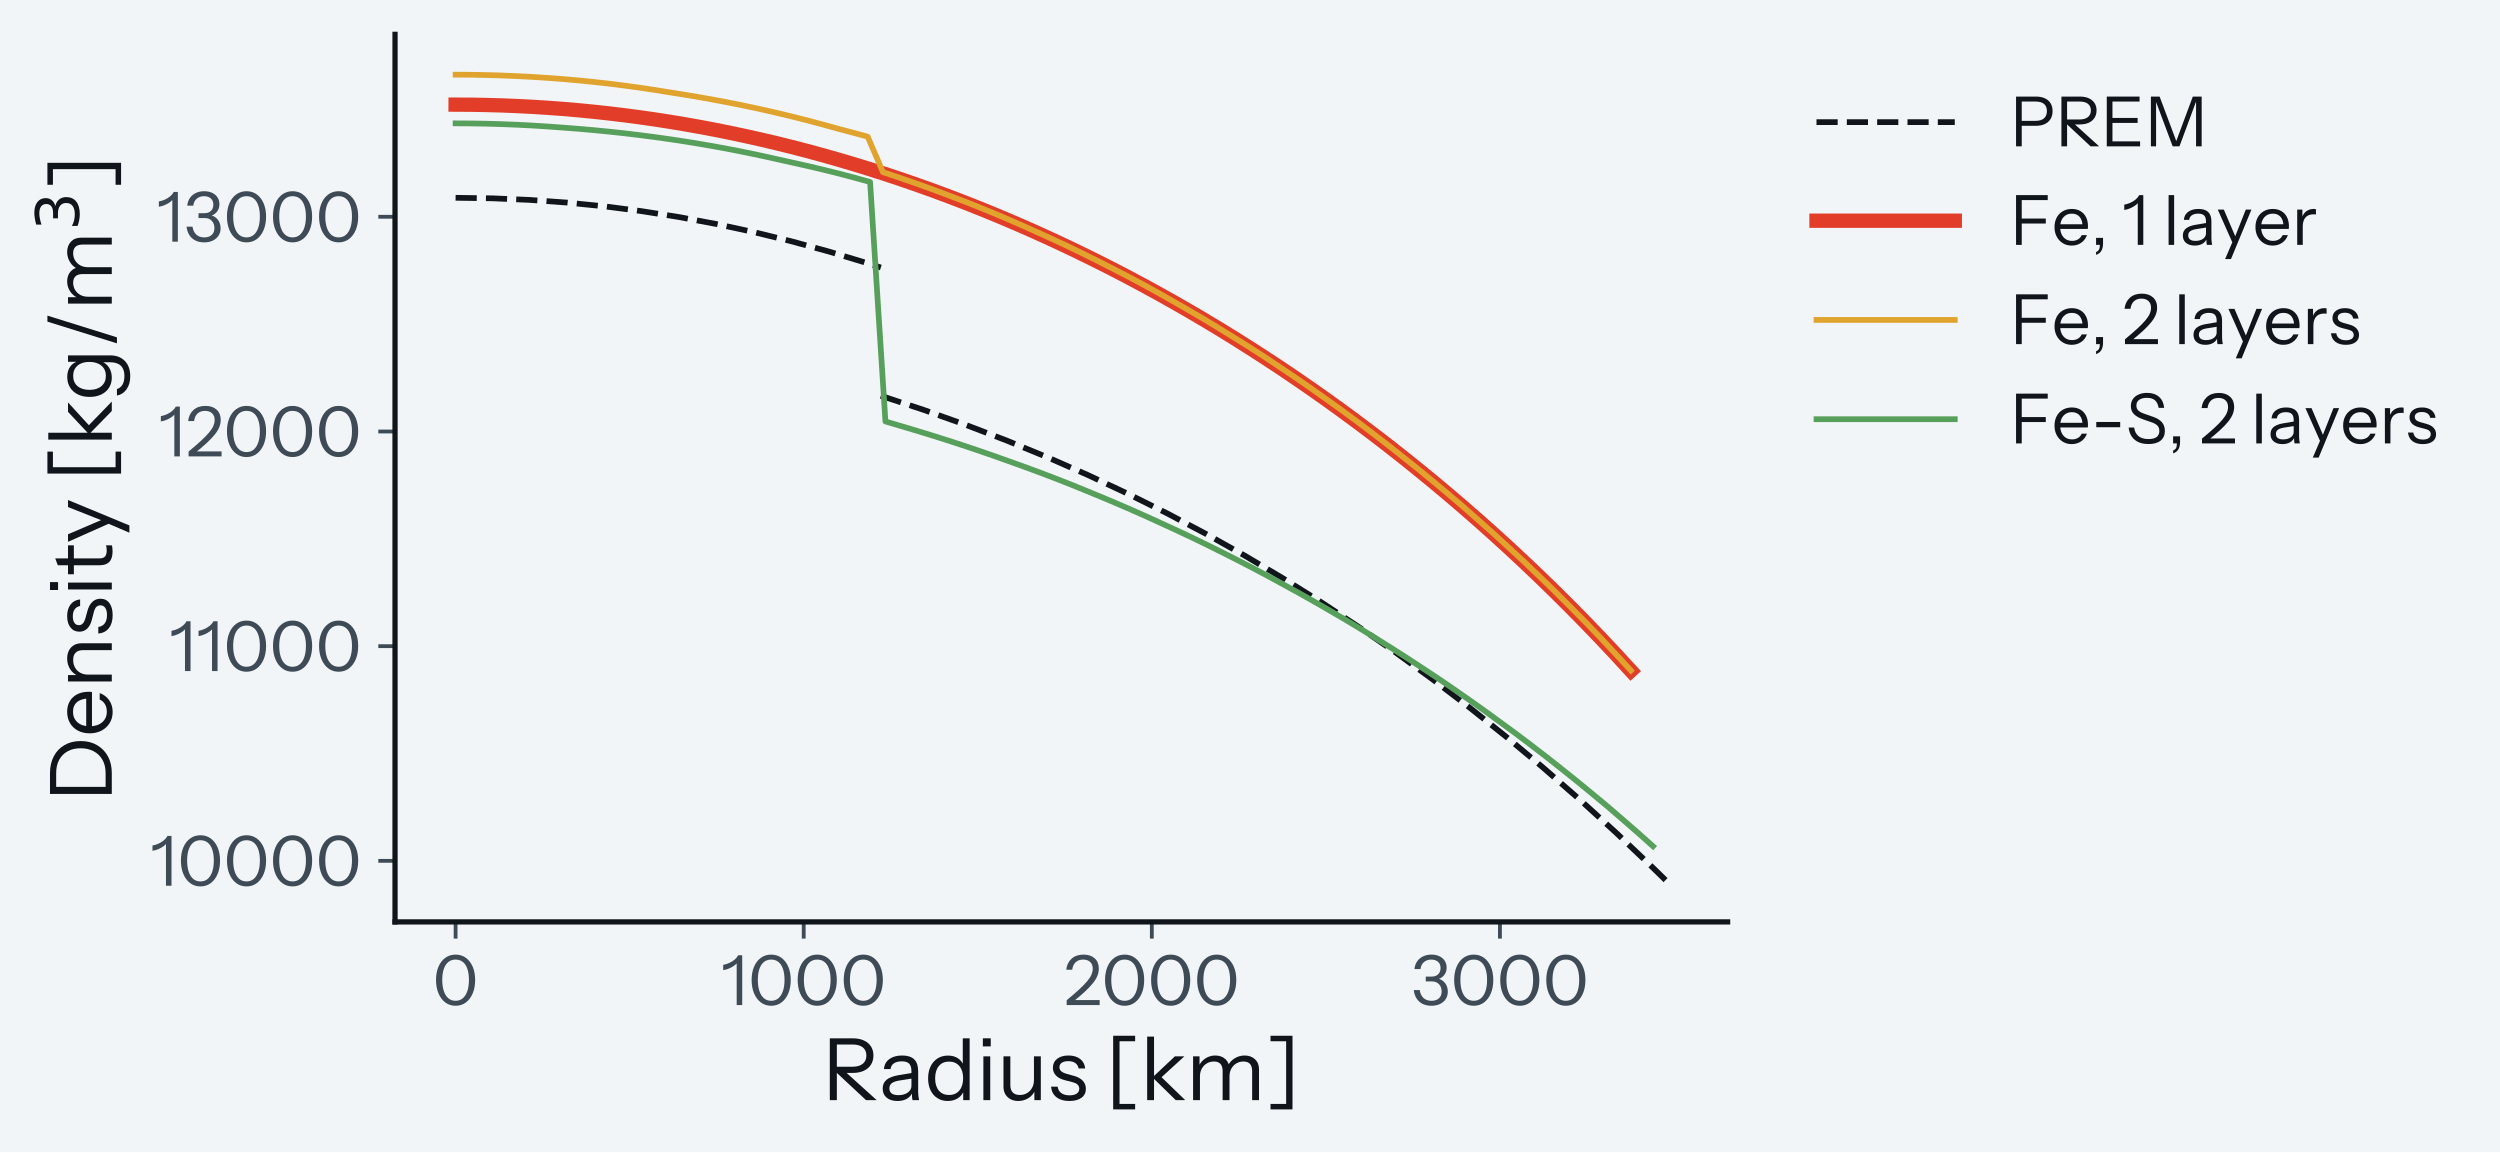
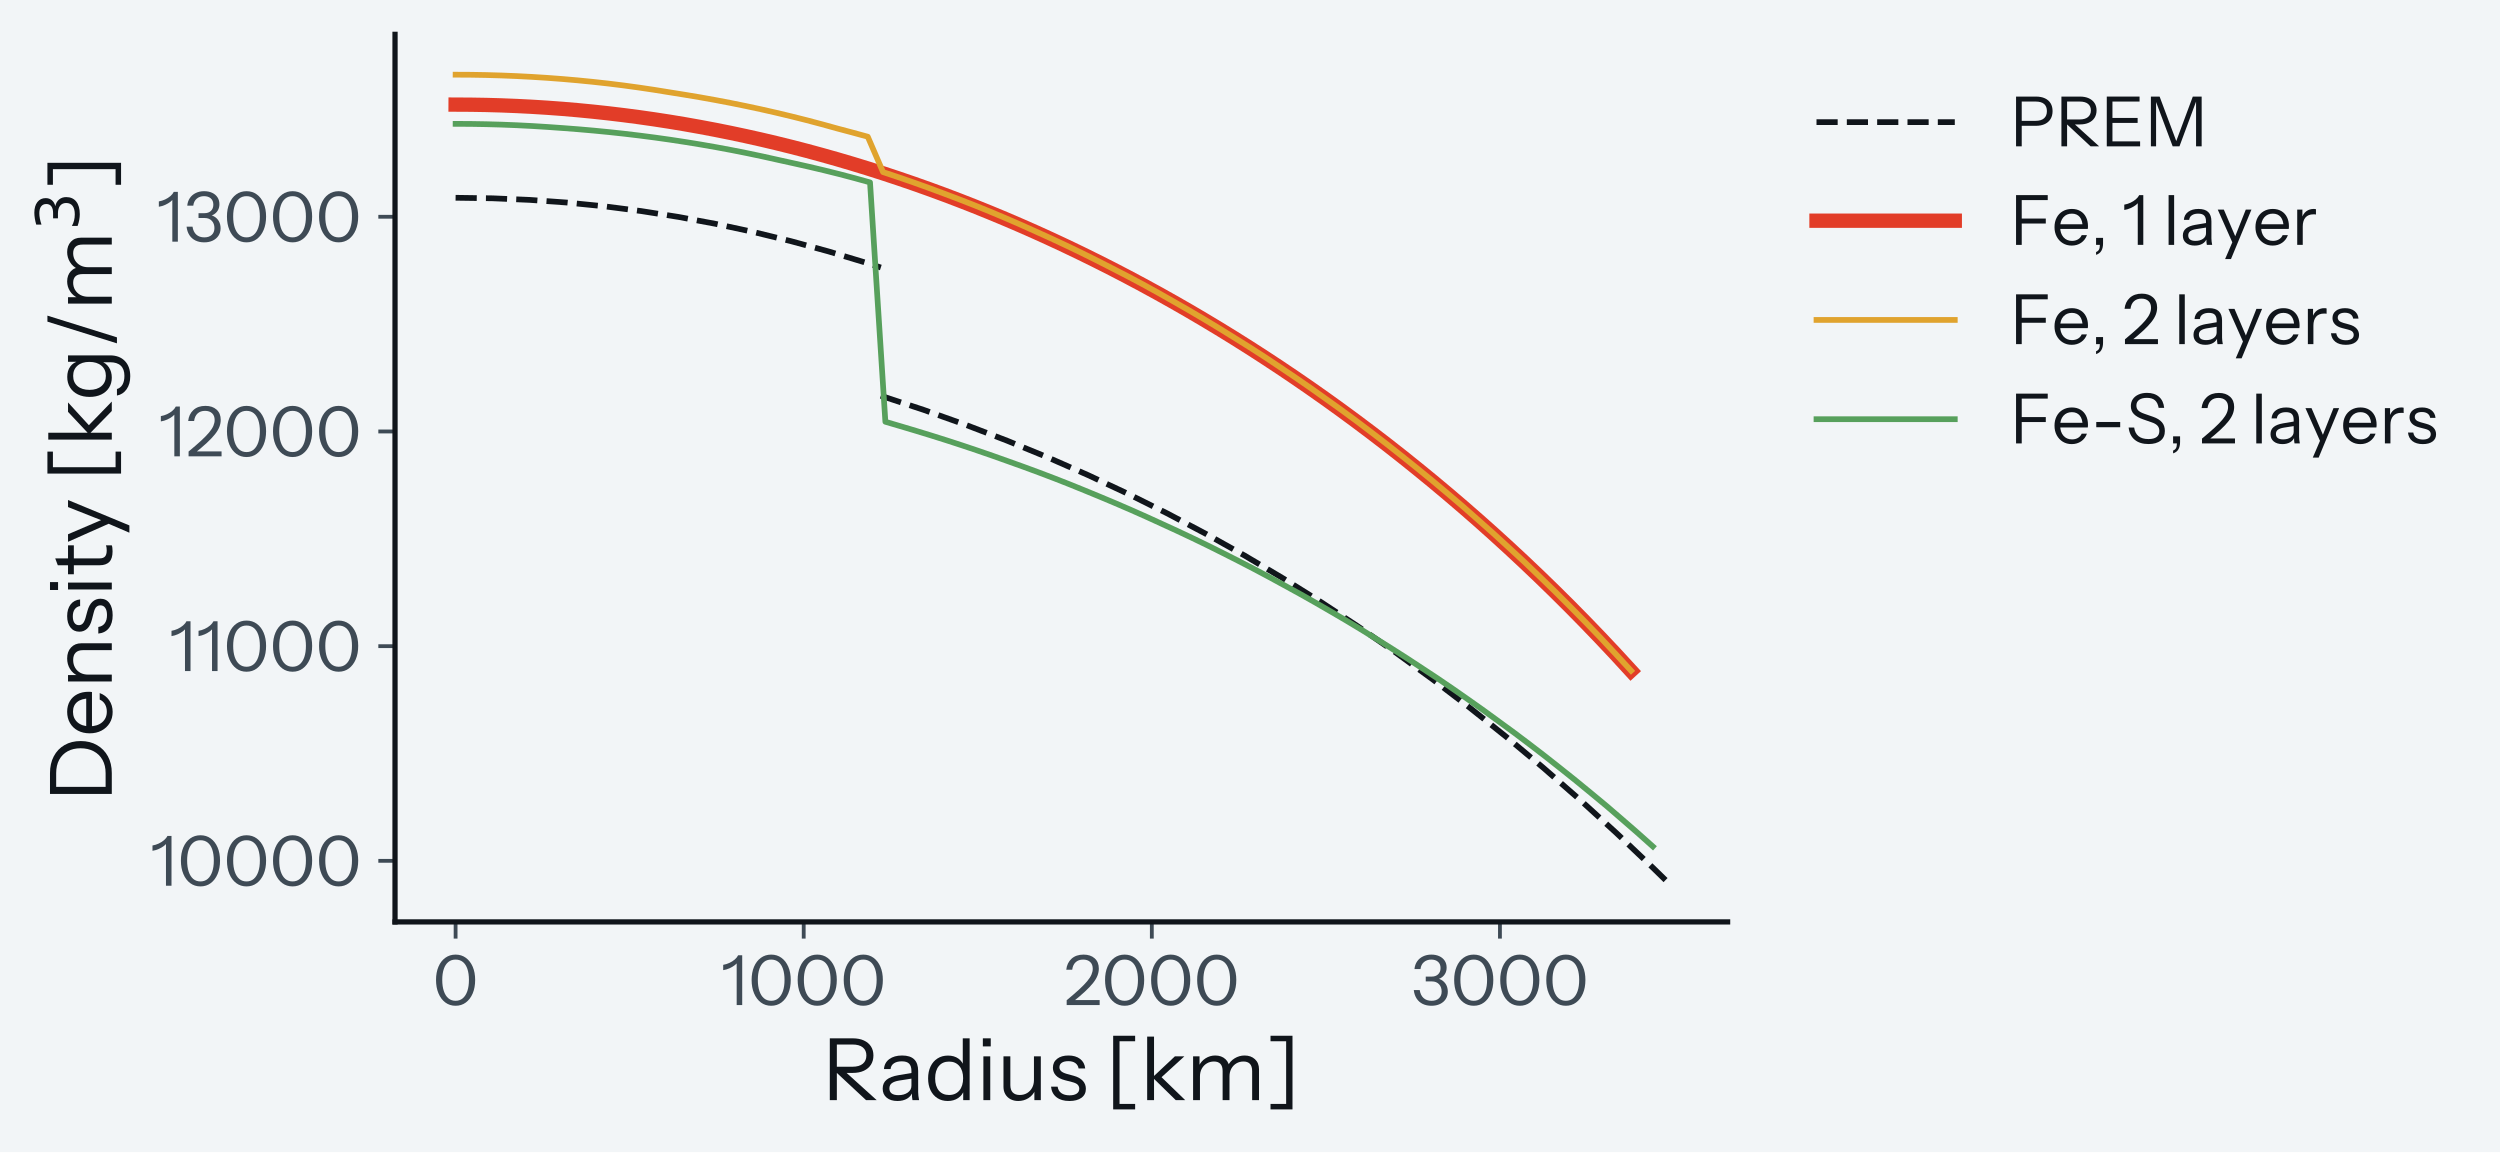
<svg xmlns="http://www.w3.org/2000/svg" xmlns:xlink="http://www.w3.org/1999/xlink" width="524.229pt" height="241.579pt" viewBox="0 0 524.229 241.579" version="1.1">
  <defs>
    <style type="text/css">*{stroke-linejoin: round; stroke-linecap: butt}</style>
  </defs>
  <g id="figure_1">
    <g id="patch_1">
      <path d="M 0 241.579  L 524.229 241.579  L 524.229 0  L 0 0  z " style="fill: #f2f5f7" />
    </g>
    <g id="axes_1">
      <g id="patch_2">
        <path d="M 82.833 193.316  L 362.265 193.316  L 362.265 7.2  L 82.833 7.2  z " style="fill: #f2f5f7" />
      </g>
      <g id="matplotlib.axis_1">
        <g id="xtick_1">
          <g id="line2d_1">
            <defs>
              <path id="m2a301ba8c9" d="M 0 0  L 0 3.5  " style="stroke: #3e4a55; stroke-width: 0.8" />
            </defs>
            <g>
              <use xlink:href="#m2a301ba8c9" x="95.534" y="193.316" style="fill: #3e4a55; stroke: #3e4a55; stroke-width: 0.8" />
            </g>
          </g>
          <g id="text_1">
            <g style="fill: #3e4a55" transform="translate(90.70638 210.7564) scale(0.145 -0.145)">
              <defs>
                <path id="InstrumentSans-Regular-30" d="M 2131 -64  Q 1587 -64 1180 240  Q 774 544 547 1085  Q 320 1626 320 2323  Q 320 3021 544 3549  Q 768 4077 1177 4374  Q 1587 4672 2131 4672  Q 2675 4672 3081 4374  Q 3488 4077 3715 3549  Q 3942 3021 3942 2323  Q 3942 1619 3715 1081  Q 3488 544 3081 240  Q 2675 -64 2131 -64  z M 2131 397  Q 2522 397 2797 630  Q 3072 864 3219 1296  Q 3366 1728 3366 2330  Q 3366 2925 3222 3347  Q 3078 3770 2803 3990  Q 2528 4211 2131 4211  Q 1734 4211 1459 3987  Q 1184 3763 1040 3344  Q 896 2925 896 2330  Q 896 1728 1043 1293  Q 1190 858 1465 627  Q 1741 397 2131 397  z " transform="scale(0.015625)" />
              </defs>
              <use xlink:href="#InstrumentSans-Regular-30" />
            </g>
          </g>
        </g>
        <g id="xtick_2">
          <g id="line2d_2">
            <g>
              <use xlink:href="#m2a301ba8c9" x="168.531" y="193.316" style="fill: #3e4a55; stroke: #3e4a55; stroke-width: 0.8" />
            </g>
          </g>
          <g id="text_2">
            <g style="fill: #3e4a55" transform="translate(151.2129 210.7564) scale(0.145 -0.145)">
              <defs>
                <path id="InstrumentSans-Regular-31" d="M 1440 0  L 1440 4083  L 1574 4051  Q 1498 3878 1280 3705  Q 1062 3533 777 3405  Q 493 3277 192 3232  L 192 3725  Q 493 3776 768 3904  Q 1043 4032 1257 4214  Q 1472 4397 1574 4608  L 1952 4608  L 1952 0  L 1440 0  z " transform="scale(0.015625)" />
              </defs>
              <use xlink:href="#InstrumentSans-Regular-31" />
              <use xlink:href="#InstrumentSans-Regular-30" transform="translate(39.09999 0)" />
              <use xlink:href="#InstrumentSans-Regular-30" transform="translate(105.7 0)" />
              <use xlink:href="#InstrumentSans-Regular-30" transform="translate(172.3 0)" />
            </g>
          </g>
        </g>
        <g id="xtick_3">
          <g id="line2d_3">
            <g>
              <use xlink:href="#m2a301ba8c9" x="241.528" y="193.316" style="fill: #3e4a55; stroke: #3e4a55; stroke-width: 0.8" />
            </g>
          </g>
          <g id="text_3">
            <g style="fill: #3e4a55" transform="translate(223.0928 210.7564) scale(0.145 -0.145)">
              <defs>
                <path id="InstrumentSans-Regular-32" d="M 256 0  L 256 448  Q 947 1018 1411 1446  Q 1875 1875 2153 2208  Q 2432 2541 2550 2819  Q 2669 3098 2669 3366  Q 2669 3763 2432 3987  Q 2195 4211 1779 4211  Q 1350 4211 1088 3968  Q 826 3725 768 3270  L 218 3270  Q 282 3898 701 4285  Q 1120 4672 1818 4672  Q 2464 4672 2848 4326  Q 3232 3981 3232 3379  Q 3232 3053 3107 2726  Q 2982 2400 2697 2041  Q 2413 1683 1949 1251  Q 1485 819 800 275  L 678 461  L 3309 461  L 3309 0  L 256 0  z " transform="scale(0.015625)" />
              </defs>
              <use xlink:href="#InstrumentSans-Regular-32" />
              <use xlink:href="#InstrumentSans-Regular-30" transform="translate(54.49999 0)" />
              <use xlink:href="#InstrumentSans-Regular-30" transform="translate(121.1 0)" />
              <use xlink:href="#InstrumentSans-Regular-30" transform="translate(187.7 0)" />
            </g>
          </g>
        </g>
        <g id="xtick_4">
          <g id="line2d_4">
            <g>
              <use xlink:href="#m2a301ba8c9" x="314.525" y="193.316" style="fill: #3e4a55; stroke: #3e4a55; stroke-width: 0.8" />
            </g>
          </g>
          <g id="text_4">
            <g style="fill: #3e4a55" transform="translate(295.879 210.7564) scale(0.145 -0.145)">
              <defs>
                <path id="InstrumentSans-Regular-33" d="M 1894 -64  Q 1434 -64 1085 105  Q 736 275 521 601  Q 307 928 256 1389  L 806 1389  Q 877 909 1158 653  Q 1440 397 1901 397  Q 2336 397 2585 627  Q 2835 858 2835 1254  Q 2835 1670 2592 1929  Q 2349 2189 1939 2189  L 1363 2189  L 1363 2637  L 1920 2637  Q 2291 2637 2512 2851  Q 2733 3066 2733 3424  Q 2733 3802 2499 4006  Q 2266 4211 1869 4211  Q 1478 4211 1203 3984  Q 928 3757 877 3334  L 320 3334  Q 358 3744 563 4041  Q 768 4339 1110 4505  Q 1453 4672 1882 4672  Q 2298 4672 2618 4525  Q 2938 4378 3117 4106  Q 3296 3834 3296 3469  Q 3296 3142 3149 2892  Q 3002 2643 2749 2502  Q 2496 2362 2170 2362  L 2131 2496  Q 2522 2496 2806 2333  Q 3091 2170 3248 1888  Q 3405 1606 3405 1235  Q 3405 851 3213 556  Q 3021 262 2681 99  Q 2342 -64 1894 -64  z " transform="scale(0.015625)" />
              </defs>
              <use xlink:href="#InstrumentSans-Regular-33" />
              <use xlink:href="#InstrumentSans-Regular-30" transform="translate(57.39999 0)" />
              <use xlink:href="#InstrumentSans-Regular-30" transform="translate(124 0)" />
              <use xlink:href="#InstrumentSans-Regular-30" transform="translate(190.6 0)" />
            </g>
          </g>
        </g>
        <g id="text_5">
          <g style="fill: #10151b" transform="translate(172.457 230.6889) scale(0.18 -0.18)">
            <defs>
              <path id="InstrumentSans-Regular-52" d="M 550 0  L 550 4608  L 2253 4608  Q 2746 4608 3091 4448  Q 3437 4288 3619 4003  Q 3802 3718 3802 3328  Q 3802 2938 3619 2646  Q 3437 2355 3091 2192  Q 2746 2029 2253 2029  L 934 2029  L 934 2490  L 2234 2490  Q 2746 2490 3011 2714  Q 3277 2938 3277 3328  Q 3277 3712 3014 3929  Q 2752 4147 2234 4147  L 1075 4147  L 1075 0  L 550 0  z M 3251 0  L 800 2285  L 1517 2285  L 4045 0  L 3251 0  z " transform="scale(0.015625)" />
              <path id="InstrumentSans-Regular-61" d="M 2515 0  Q 2490 109 2480 249  Q 2470 390 2470 608  L 2438 608  L 2438 2170  Q 2438 2541 2268 2717  Q 2099 2893 1722 2893  Q 1350 2893 1129 2742  Q 909 2592 883 2317  L 390 2317  Q 422 2790 787 3059  Q 1152 3328 1741 3328  Q 2349 3328 2643 3040  Q 2938 2752 2938 2176  L 2938 608  Q 2938 467 2957 316  Q 2976 166 3008 0  L 2515 0  z M 1395 -64  Q 890 -64 592 182  Q 294 429 294 858  Q 294 1286 588 1523  Q 883 1760 1446 1856  L 2586 2048  L 2586 1626  L 1523 1459  Q 1165 1402 979 1267  Q 794 1133 794 877  Q 794 627 963 499  Q 1133 371 1466 371  Q 1894 371 2166 566  Q 2438 762 2438 1075  L 2522 621  Q 2419 294 2121 115  Q 1824 -64 1395 -64  z " transform="scale(0.015625)" />
              <path id="InstrumentSans-Regular-64" d="M 2886 0  L 2886 762  L 2950 742  Q 2829 371 2505 153  Q 2182 -64 1734 -64  Q 1293 -64 963 147  Q 634 358 451 736  Q 269 1114 269 1619  Q 269 2131 454 2515  Q 640 2899 973 3110  Q 1306 3322 1754 3322  Q 2214 3322 2528 3098  Q 2842 2874 2957 2464  L 2854 2451  L 2854 4608  L 3366 4608  L 3366 0  L 2886 0  z M 1830 384  Q 2323 384 2601 720  Q 2880 1056 2880 1638  Q 2880 2208 2598 2541  Q 2317 2874 1830 2874  Q 1344 2874 1069 2541  Q 794 2208 794 1619  Q 794 1043 1069 713  Q 1344 384 1830 384  z " transform="scale(0.015625)" />
              <path id="InstrumentSans-Regular-69" d="M 512 0  L 512 3264  L 1024 3264  L 1024 0  L 512 0  z M 472 4006  L 472 4608  L 1061 4608  L 1061 4006  L 472 4006  z " transform="scale(0.015625)" />
              <path id="InstrumentSans-Regular-75" d="M 1574 -64  Q 1254 -64 1004 67  Q 755 198 614 438  Q 474 678 474 992  L 474 3264  L 986 3264  L 986 1126  Q 986 755 1168 569  Q 1350 384 1690 384  Q 1997 384 2233 525  Q 2470 666 2608 918  Q 2746 1171 2746 1498  L 2829 723  Q 2669 358 2329 147  Q 1990 -64 1574 -64  z M 2778 0  L 2778 768  L 2746 768  L 2746 3264  L 3258 3264  L 3258 0  L 2778 0  z " transform="scale(0.015625)" />
              <path id="InstrumentSans-Regular-73" d="M 1619 -64  Q 1018 -64 659 214  Q 301 493 250 1005  L 742 1005  Q 787 691 1017 524  Q 1248 358 1632 358  Q 1971 358 2163 486  Q 2355 614 2355 851  Q 2355 1018 2246 1142  Q 2138 1267 1811 1350  L 1286 1485  Q 838 1600 614 1840  Q 390 2080 390 2413  Q 390 2835 704 3081  Q 1018 3328 1555 3328  Q 2086 3328 2419 3072  Q 2752 2816 2797 2362  L 2304 2362  Q 2259 2624 2060 2765  Q 1862 2906 1536 2906  Q 1222 2906 1049 2787  Q 877 2669 877 2451  Q 877 2285 1001 2163  Q 1126 2042 1421 1958  L 1933 1818  Q 2387 1696 2617 1446  Q 2848 1197 2848 845  Q 2848 416 2521 176  Q 2195 -64 1619 -64  z " transform="scale(0.015625)" />
              <path id="InstrumentSans-Regular-20" transform="scale(0.015625)" />
              <path id="InstrumentSans-Regular-5b" d="M 576 -691  L 576 4800  L 2214 4800  L 2214 4390  L 1050 4390  L 1050 -282  L 2214 -282  L 2214 -691  L 576 -691  z " transform="scale(0.015625)" />
              <path id="InstrumentSans-Regular-6b" d="M 512 0  L 512 4736  L 1024 4736  L 1024 0  L 512 0  z M 2643 0  L 909 1696  L 2579 3264  L 3283 3264  L 1408 1549  L 1440 1850  L 3347 0  L 2643 0  z " transform="scale(0.015625)" />
              <path id="InstrumentSans-Regular-6d" d="M 512 0  L 512 3264  L 992 3264  L 992 2496  L 1024 2496  L 1024 0  L 512 0  z M 2714 0  L 2714 2163  Q 2714 2534 2547 2707  Q 2381 2880 2067 2880  Q 1773 2880 1536 2739  Q 1299 2598 1161 2348  Q 1024 2099 1024 1766  L 941 2541  Q 1107 2906 1440 3117  Q 1773 3328 2163 3328  Q 2637 3328 2931 3049  Q 3226 2771 3226 2298  L 3226 0  L 2714 0  z M 4915 0  L 4915 2163  Q 4915 2534 4748 2707  Q 4582 2880 4269 2880  Q 3974 2880 3737 2739  Q 3501 2598 3363 2348  Q 3226 2099 3226 1766  L 3098 2541  Q 3264 2906 3609 3117  Q 3955 3328 4352 3328  Q 4826 3328 5126 3049  Q 5427 2771 5427 2298  L 5427 0  L 4915 0  z " transform="scale(0.015625)" />
              <path id="InstrumentSans-Regular-5d" d="M 2022 4800  L 2022 -691  L 384 -691  L 384 -282  L 1549 -282  L 1549 4390  L 384 4390  L 384 4800  L 2022 4800  z " transform="scale(0.015625)" />
            </defs>
            <use xlink:href="#InstrumentSans-Regular-52" />
            <use xlink:href="#InstrumentSans-Regular-61" transform="translate(65.59999 0)" />
            <use xlink:href="#InstrumentSans-Regular-64" transform="translate(118.9 0)" />
            <use xlink:href="#InstrumentSans-Regular-69" transform="translate(179.5 0)" />
            <use xlink:href="#InstrumentSans-Regular-75" transform="translate(203.5 0)" />
            <use xlink:href="#InstrumentSans-Regular-73" transform="translate(262.3999 0)" />
            <use xlink:href="#InstrumentSans-Regular-20" transform="translate(309.6999 0)" />
            <use xlink:href="#InstrumentSans-Regular-5b" transform="translate(329.6999 0)" />
            <use xlink:href="#InstrumentSans-Regular-6b" transform="translate(370.2999 0)" />
            <use xlink:href="#InstrumentSans-Regular-6d" transform="translate(423.7999 0)" />
            <use xlink:href="#InstrumentSans-Regular-5d" transform="translate(515.9999 0)" />
          </g>
        </g>
      </g>
      <g id="matplotlib.axis_2">
        <g id="ytick_1">
          <g id="line2d_5">
            <defs>
              <path id="me776a80f98" d="M 0 0  L -3.5 0  " style="stroke: #3e4a55; stroke-width: 0.8" />
            </defs>
            <g>
              <use xlink:href="#me776a80f98" x="82.833" y="180.51" style="fill: #3e4a55; stroke: #3e4a55; stroke-width: 0.8" />
            </g>
          </g>
          <g id="text_6">
-             <g style="fill: #3e4a55" transform="translate(31.54 185.7297) scale(0.145 -0.145)">
+             <g style="fill: #3e4a55" transform="translate(31.54 185.7295) scale(0.145 -0.145)">
              <use xlink:href="#InstrumentSans-Regular-31" />
              <use xlink:href="#InstrumentSans-Regular-30" transform="translate(39.09999 0)" />
              <use xlink:href="#InstrumentSans-Regular-30" transform="translate(105.7 0)" />
              <use xlink:href="#InstrumentSans-Regular-30" transform="translate(172.3 0)" />
              <use xlink:href="#InstrumentSans-Regular-30" transform="translate(238.9 0)" />
            </g>
          </g>
        </g>
        <g id="ytick_2">
          <g id="line2d_6">
            <g>
-               <use xlink:href="#me776a80f98" x="82.833" y="135.493" style="fill: #3e4a55; stroke: #3e4a55; stroke-width: 0.8" />
+               <use xlink:href="#me776a80f98" x="82.833" y="135.492" style="fill: #3e4a55; stroke: #3e4a55; stroke-width: 0.8" />
            </g>
          </g>
          <g id="text_7">
-             <g style="fill: #3e4a55" transform="translate(35.5275 140.7133) scale(0.145 -0.145)">
+             <g style="fill: #3e4a55" transform="translate(35.5275 140.7116) scale(0.145 -0.145)">
              <use xlink:href="#InstrumentSans-Regular-31" />
              <use xlink:href="#InstrumentSans-Regular-31" transform="translate(39.09999 0)" />
              <use xlink:href="#InstrumentSans-Regular-30" transform="translate(78.19998 0)" />
              <use xlink:href="#InstrumentSans-Regular-30" transform="translate(144.8 0)" />
              <use xlink:href="#InstrumentSans-Regular-30" transform="translate(211.4 0)" />
            </g>
          </g>
        </g>
        <g id="ytick_3">
          <g id="line2d_7">
            <g>
-               <use xlink:href="#me776a80f98" x="82.833" y="90.477" style="fill: #3e4a55; stroke: #3e4a55; stroke-width: 0.8" />
+               <use xlink:href="#me776a80f98" x="82.833" y="90.474" style="fill: #3e4a55; stroke: #3e4a55; stroke-width: 0.8" />
            </g>
          </g>
          <g id="text_8">
-             <g style="fill: #3e4a55" transform="translate(33.29359 95.69683) scale(0.145 -0.145)">
+             <g style="fill: #3e4a55" transform="translate(33.29359 95.69359) scale(0.145 -0.145)">
              <use xlink:href="#InstrumentSans-Regular-31" />
              <use xlink:href="#InstrumentSans-Regular-32" transform="translate(39.09999 0)" />
              <use xlink:href="#InstrumentSans-Regular-30" transform="translate(93.59998 0)" />
              <use xlink:href="#InstrumentSans-Regular-30" transform="translate(160.2 0)" />
              <use xlink:href="#InstrumentSans-Regular-30" transform="translate(226.8 0)" />
            </g>
          </g>
        </g>
        <g id="ytick_4">
          <g id="line2d_8">
            <g>
-               <use xlink:href="#me776a80f98" x="82.833" y="45.46" style="fill: #3e4a55; stroke: #3e4a55; stroke-width: 0.8" />
+               <use xlink:href="#me776a80f98" x="82.833" y="45.456" style="fill: #3e4a55; stroke: #3e4a55; stroke-width: 0.8" />
            </g>
          </g>
          <g id="text_9">
-             <g style="fill: #3e4a55" transform="translate(32.87219 50.68041) scale(0.145 -0.145)">
+             <g style="fill: #3e4a55" transform="translate(32.87219 50.67563) scale(0.145 -0.145)">
              <use xlink:href="#InstrumentSans-Regular-31" />
              <use xlink:href="#InstrumentSans-Regular-33" transform="translate(39.09999 0)" />
              <use xlink:href="#InstrumentSans-Regular-30" transform="translate(96.49998 0)" />
              <use xlink:href="#InstrumentSans-Regular-30" transform="translate(163.1 0)" />
              <use xlink:href="#InstrumentSans-Regular-30" transform="translate(229.7 0)" />
            </g>
          </g>
        </g>
        <g id="text_10">
          <g style="fill: #10151b" transform="translate(23.58 168.0282) rotate(-90) scale(0.18 -0.18)">
            <defs>
              <path id="InstrumentSans-Regular-44" d="M 864 0  L 864 461  L 2099 461  Q 2675 461 3091 694  Q 3507 928 3731 1350  Q 3955 1773 3955 2330  Q 3955 2880 3731 3289  Q 3507 3699 3094 3923  Q 2682 4147 2099 4147  L 864 4147  L 864 4608  L 2099 4608  Q 2822 4608 3360 4323  Q 3898 4038 4195 3523  Q 4493 3008 4493 2317  Q 4493 1626 4192 1104  Q 3891 582 3356 291  Q 2822 0 2106 0  L 864 0  z M 550 0  L 550 4608  L 1075 4608  L 1075 0  L 550 0  z " transform="scale(0.015625)" />
              <path id="InstrumentSans-Regular-65" d="M 1850 -64  Q 1382 -64 1024 157  Q 666 378 461 762  Q 256 1146 256 1645  Q 256 2144 457 2525  Q 659 2906 1024 3117  Q 1389 3328 1862 3328  Q 2317 3328 2653 3129  Q 2989 2931 3171 2572  Q 3354 2214 3354 1728  Q 3354 1664 3350 1606  Q 3347 1549 3334 1478  L 640 1478  L 640 1907  L 3021 1907  L 2854 1670  Q 2854 2259 2595 2576  Q 2336 2893 1862 2893  Q 1376 2893 1078 2557  Q 781 2221 781 1651  Q 781 1069 1078 720  Q 1376 371 1875 371  Q 2189 371 2425 508  Q 2662 646 2771 902  L 3258 902  Q 3098 454 2723 195  Q 2349 -64 1850 -64  z " transform="scale(0.015625)" />
              <path id="InstrumentSans-Regular-6e" d="M 512 0  L 512 3264  L 992 3264  L 992 2496  L 1024 2496  L 1024 0  L 512 0  z M 2848 0  L 2848 2138  Q 2848 2509 2662 2694  Q 2477 2880 2112 2880  Q 1792 2880 1545 2739  Q 1299 2598 1161 2348  Q 1024 2099 1024 1766  L 941 2541  Q 1107 2906 1449 3117  Q 1792 3328 2227 3328  Q 2739 3328 3049 3037  Q 3360 2746 3360 2272  L 3360 0  L 2848 0  z " transform="scale(0.015625)" />
              <path id="InstrumentSans-Regular-74" d="M 1818 -58  Q 1274 -58 1027 188  Q 781 435 781 902  L 781 4026  L 1293 4218  L 1293 909  Q 1293 634 1433 506  Q 1574 378 1894 378  Q 2022 378 2115 394  Q 2208 410 2266 435  L 2266 0  Q 2202 -26 2083 -42  Q 1965 -58 1818 -58  z M 109 2829  L 109 3264  L 2266 3264  L 2266 2829  L 109 2829  z " transform="scale(0.015625)" />
              <path id="InstrumentSans-Regular-79" d="M 794 -1312  L 1523 384  L 1638 563  L 2707 3264  L 3232 3264  L 1338 -1312  L 794 -1312  z M 1581 -32  L 115 3264  L 678 3264  L 1939 314  L 1581 -32  z " transform="scale(0.015625)" />
              <path id="InstrumentSans-Regular-67" d="M 1811 -1376  Q 1229 -1376 841 -1104  Q 454 -832 371 -384  L 858 -384  Q 928 -640 1174 -790  Q 1421 -941 1843 -941  Q 2342 -941 2598 -669  Q 2854 -397 2854 128  L 2854 826  L 2918 813  Q 2810 442 2483 221  Q 2157 0 1709 0  Q 1280 0 953 208  Q 627 416 448 787  Q 269 1158 269 1651  Q 269 2150 454 2528  Q 640 2906 976 3114  Q 1312 3322 1760 3322  Q 2221 3322 2531 3098  Q 2842 2874 2944 2458  L 2886 2451  L 2886 3264  L 3366 3264  L 3366 128  Q 3366 -570 2950 -973  Q 2534 -1376 1811 -1376  z M 1837 442  Q 2317 442 2598 774  Q 2880 1107 2880 1677  Q 2880 2234 2598 2557  Q 2317 2880 1837 2880  Q 1350 2880 1072 2553  Q 794 2227 794 1658  Q 794 1101 1075 771  Q 1357 442 1837 442  z " transform="scale(0.015625)" />
              <path id="InstrumentSans-Regular-2f" d="M 384 -384  L 2003 4800  L 2451 4800  L 832 -384  L 384 -384  z " transform="scale(0.015625)" />
              <path id="DejaVuSans-33" d="M 2597 2516  Q 3050 2419 3304 2112  Q 3559 1806 3559 1356  Q 3559 666 3084 287  Q 2609 -91 1734 -91  Q 1441 -91 1130 -33  Q 819 25 488 141  L 488 750  Q 750 597 1062 519  Q 1375 441 1716 441  Q 2309 441 2620 675  Q 2931 909 2931 1356  Q 2931 1769 2642 2001  Q 2353 2234 1838 2234  L 1294 2234  L 1294 2753  L 1863 2753  Q 2328 2753 2575 2939  Q 2822 3125 2822 3475  Q 2822 3834 2567 4026  Q 2313 4219 1838 4219  Q 1578 4219 1281 4162  Q 984 4106 628 3988  L 628 4550  Q 988 4650 1302 4700  Q 1616 4750 1894 4750  Q 2613 4750 3031 4423  Q 3450 4097 3450 3541  Q 3450 3153 3228 2886  Q 3006 2619 2597 2516  z " transform="scale(0.015625)" />
            </defs>
            <use xlink:href="#InstrumentSans-Regular-44" transform="translate(0 0.765625)" />
            <use xlink:href="#InstrumentSans-Regular-65" transform="translate(75.19998 0.765625)" />
            <use xlink:href="#InstrumentSans-Regular-6e" transform="translate(131.6 0.765625)" />
            <use xlink:href="#InstrumentSans-Regular-73" transform="translate(191.5 0.765625)" />
            <use xlink:href="#InstrumentSans-Regular-69" transform="translate(238.8 0.765625)" />
            <use xlink:href="#InstrumentSans-Regular-74" transform="translate(262.7999 0.765625)" />
            <use xlink:href="#InstrumentSans-Regular-79" transform="translate(300.4999 0.765625)" />
            <use xlink:href="#InstrumentSans-Regular-20" transform="translate(352.7999 0.765625)" />
            <use xlink:href="#InstrumentSans-Regular-5b" transform="translate(372.7999 0.765625)" />
            <use xlink:href="#InstrumentSans-Regular-6b" transform="translate(413.3999 0.765625)" />
            <use xlink:href="#InstrumentSans-Regular-67" transform="translate(466.8999 0.765625)" />
            <use xlink:href="#InstrumentSans-Regular-2f" transform="translate(527.4999 0.765625)" />
            <use xlink:href="#InstrumentSans-Regular-6d" transform="translate(571.7999 0.765625)" />
            <use xlink:href="#DejaVuSans-33" transform="translate(664.9569 39.04688) scale(0.7)" />
            <use xlink:href="#InstrumentSans-Regular-5d" transform="translate(712.2274 0.765625)" />
          </g>
        </g>
      </g>
      <g id="line2d_9">
-         <path d="M 95.534 41.476  L 103.305 41.588  L 111.078 41.921  L 118.856 42.477  L 126.642 43.257  L 134.44 44.261  L 142.251 45.491  L 150.079 46.949  L 157.928 48.638  L 165.801 50.559  L 173.699 52.716  L 181.626 55.111  L 184.7 56.102  L 184.7 56.102  " clip-path="url(#pd178bec94d)" style="fill: none; stroke-dasharray: 4.44,1.92; stroke-dashoffset: 0; stroke: #10151b; stroke-width: 1.2" />
+         <path d="M 95.534 41.472  L 103.305 41.583  L 111.078 41.916  L 118.856 42.472  L 126.642 43.252  L 134.44 44.256  L 142.251 45.486  L 150.079 46.945  L 157.928 48.633  L 165.799 50.554  L 173.697 52.71  L 181.624 55.105  L 184.7 56.097  L 184.7 56.097  " clip-path="url(#p41ad4bad2e)" style="fill: none; stroke-dasharray: 4.44,1.92; stroke-dashoffset: 0; stroke: #10151b; stroke-width: 1.2" />
      </g>
      <g id="line2d_10">
-         <path d="M 184.7 82.989  L 193.689 85.951  L 202.514 89.093  L 211.19 92.417  L 219.734 95.928  L 228.158 99.63  L 236.475 103.528  L 244.698 107.627  L 252.838 111.933  L 260.9 116.449  L 268.896 121.184  L 276.834 126.142  L 284.719 131.33  L 292.558 136.754  L 300.356 142.421  L 308.121 148.339  L 315.857 154.515  L 323.569 160.956  L 331.26 167.671  L 338.938 174.67  L 346.604 181.96  L 349.564 184.857  L 349.564 184.857  " clip-path="url(#pd178bec94d)" style="fill: none; stroke-dasharray: 4.44,1.92; stroke-dashoffset: 0; stroke: #10151b; stroke-width: 1.2" />
+         <path d="M 184.7 82.986  L 193.689 85.948  L 202.514 89.089  L 211.19 92.413  L 219.734 95.925  L 228.158 99.627  L 236.475 103.525  L 244.698 107.624  L 252.838 111.931  L 260.9 116.447  L 268.896 121.181  L 276.834 126.14  L 284.719 131.328  L 292.558 136.752  L 300.356 142.419  L 308.121 148.337  L 315.857 154.514  L 323.569 160.955  L 331.26 167.67  L 338.938 174.67  L 346.604 181.96  L 349.564 184.857  L 349.564 184.857  " clip-path="url(#p41ad4bad2e)" style="fill: none; stroke-dasharray: 4.44,1.92; stroke-dashoffset: 0; stroke: #10151b; stroke-width: 1.2" />
      </g>
      <g id="line2d_11">
-         <path d="M 95.534 21.941  L 98.735 21.959  L 101.936 22.014  L 105.136 22.105  L 108.337 22.232  L 111.538 22.396  L 114.738 22.596  L 117.939 22.833  L 121.14 23.107  L 124.34 23.417  L 127.541 23.765  L 130.742 24.149  L 133.942 24.568  L 137.143 25.024  L 140.344 25.518  L 143.544 26.049  L 146.745 26.617  L 149.946 27.221  L 153.146 27.864  L 156.347 28.544  L 159.548 29.259  L 162.748 30.012  L 165.949 30.804  L 169.15 31.633  L 172.35 32.501  L 175.551 33.405  L 178.752 34.347  L 181.952 35.328  L 185.153 36.348  L 188.354 37.406  L 191.554 38.502  L 194.755 39.636  L 197.956 40.812  L 201.156 42.025  L 204.357 43.278  L 207.558 44.571  L 210.758 45.904  L 213.959 47.277  L 217.16 48.689  L 220.36 50.144  L 223.561 51.638  L 226.762 53.176  L 229.962 54.753  L 233.163 56.371  L 236.363 58.034  L 239.564 59.738  L 242.765 61.486  L 245.965 63.278  L 249.166 65.112  L 252.367 66.992  L 255.567 68.915  L 258.768 70.885  L 261.969 72.899  L 265.169 74.962  L 268.37 77.069  L 271.571 79.227  L 274.771 81.431  L 277.972 83.684  L 281.173 85.987  L 284.373 88.342  L 287.574 90.746  L 290.775 93.203  L 293.975 95.714  L 297.176 98.28  L 300.377 100.898  L 303.577 103.576  L 306.778 106.31  L 309.979 109.102  L 313.179 111.956  L 316.38 114.872  L 319.581 117.851  L 322.781 120.895  L 325.982 124.005  L 329.183 127.185  L 332.383 130.437  L 335.584 133.764  L 338.785 137.164  L 341.985 140.646  " clip-path="url(#pd178bec94d)" style="fill: none; stroke: #e23d28; stroke-width: 3; stroke-linecap: square" />
+         <path d="M 95.534 21.936  L 98.735 21.954  L 101.936 22.008  L 105.136 22.099  L 108.337 22.227  L 111.538 22.39  L 114.738 22.591  L 117.939 22.828  L 121.14 23.101  L 124.34 23.412  L 127.541 23.759  L 130.742 24.143  L 133.942 24.562  L 137.143 25.019  L 140.344 25.512  L 143.544 26.043  L 146.745 26.611  L 149.946 27.216  L 153.146 27.858  L 156.347 28.538  L 159.548 29.253  L 162.748 30.007  L 165.949 30.799  L 169.15 31.627  L 172.35 32.496  L 175.551 33.399  L 178.752 34.342  L 181.952 35.323  L 185.153 36.343  L 188.354 37.401  L 191.554 38.497  L 194.755 39.631  L 197.956 40.807  L 201.156 42.02  L 204.357 43.274  L 207.558 44.566  L 210.758 45.899  L 213.959 47.272  L 217.16 48.685  L 220.36 50.139  L 223.561 51.634  L 226.762 53.171  L 229.962 54.749  L 233.163 56.367  L 236.363 58.03  L 239.564 59.734  L 242.765 61.482  L 245.965 63.274  L 249.166 65.108  L 252.367 66.988  L 255.567 68.911  L 258.768 70.881  L 261.969 72.895  L 265.169 74.958  L 268.37 77.066  L 271.571 79.223  L 274.771 81.427  L 277.972 83.681  L 281.173 85.984  L 284.373 88.339  L 287.574 90.743  L 290.775 93.2  L 293.975 95.711  L 297.176 98.277  L 300.377 100.895  L 303.577 103.574  L 306.778 106.307  L 309.979 109.1  L 313.179 111.953  L 316.38 114.87  L 319.581 117.849  L 322.781 120.893  L 325.982 124.003  L 329.183 127.183  L 332.383 130.435  L 335.584 133.762  L 338.785 137.163  L 341.985 140.645  " clip-path="url(#p41ad4bad2e)" style="fill: none; stroke: #e23d28; stroke-width: 3; stroke-linecap: square" />
      </g>
      <g id="line2d_12">
-         <path d="M 95.534 15.66  L 98.735 15.678  L 101.935 15.734  L 105.136 15.827  L 108.336 15.956  L 111.537 16.123  L 114.737 16.327  L 117.938 16.569  L 121.138 16.848  L 124.339 17.165  L 127.539 17.522  L 130.74 17.921  L 133.94 18.359  L 137.141 18.836  L 140.341 19.352  L 143.542 19.861  L 146.742 20.397  L 149.943 20.969  L 153.143 21.579  L 156.344 22.227  L 159.544 22.914  L 162.745 23.639  L 165.945 24.404  L 169.146 25.21  L 172.346 26.057  L 175.547 26.945  L 178.747 27.79  L 181.948 28.664  L 185.148 36.103  L 188.349 37.168  L 191.549 38.273  L 194.75 39.419  L 197.95 40.608  L 201.151 41.821  L 204.351 43.066  L 207.552 44.366  L 210.752 45.71  L 213.953 47.099  L 217.153 48.533  L 220.354 49.984  L 223.555 51.476  L 226.755 53.015  L 229.956 54.602  L 233.156 56.236  L 236.357 57.881  L 239.557 59.58  L 242.758 61.342  L 245.958 63.157  L 249.159 64.987  L 252.359 66.864  L 255.56 68.797  L 258.76 70.778  L 261.961 72.775  L 265.161 74.831  L 268.362 76.966  L 271.562 79.119  L 274.763 81.326  L 277.963 83.597  L 281.164 85.887  L 284.364 88.234  L 287.565 90.656  L 290.765 93.106  L 293.966 95.63  L 297.166 98.197  L 300.367 100.81  L 303.567 103.493  L 306.768 106.218  L 309.968 109.04  L 313.169 111.879  L 316.369 114.81  L 319.57 117.764  L 322.77 120.832  L 325.971 123.936  L 329.171 127.127  L 332.372 130.369  L 335.572 133.689  L 338.773 137.117  L 341.973 140.588  " clip-path="url(#pd178bec94d)" style="fill: none; stroke: #e0a32e; stroke-width: 1.2; stroke-linecap: square" />
+         <path d="M 95.534 15.66  L 98.736 15.678  L 101.937 15.734  L 105.138 15.827  L 108.339 15.956  L 111.54 16.123  L 114.741 16.327  L 117.942 16.569  L 121.143 16.848  L 124.345 17.165  L 127.546 17.52  L 130.747 17.917  L 133.948 18.355  L 137.149 18.832  L 140.35 19.348  L 143.551 19.861  L 146.753 20.396  L 149.954 20.969  L 153.155 21.579  L 156.356 22.227  L 159.557 22.913  L 162.758 23.638  L 165.959 24.404  L 169.161 25.209  L 172.362 26.056  L 175.563 26.944  L 178.764 27.792  L 181.965 28.668  L 185.166 36.083  L 188.367 37.154  L 191.568 38.26  L 194.77 39.408  L 197.971 40.598  L 201.172 41.813  L 204.373 43.06  L 207.574 44.359  L 210.775 45.705  L 213.976 47.095  L 217.178 48.531  L 220.379 49.982  L 223.58 51.476  L 226.781 53.016  L 229.982 54.605  L 233.183 56.24  L 236.384 57.886  L 239.585 59.585  L 242.787 61.349  L 245.988 63.165  L 249.189 64.996  L 252.39 66.875  L 255.591 68.809  L 258.792 70.791  L 261.993 72.789  L 265.195 74.846  L 268.396 76.982  L 271.597 79.136  L 274.798 81.344  L 277.999 83.617  L 281.2 85.908  L 284.401 88.257  L 287.602 90.679  L 290.804 93.131  L 294.005 95.657  L 297.206 98.225  L 300.407 100.84  L 303.608 103.524  L 306.809 106.25  L 310.01 109.074  L 313.212 111.914  L 316.413 114.847  L 319.614 117.803  L 322.815 120.871  L 326.016 123.978  L 329.217 127.17  L 332.418 130.415  L 335.619 133.736  L 338.821 137.165  L 342.022 140.64  " clip-path="url(#p41ad4bad2e)" style="fill: none; stroke: #e0a32e; stroke-width: 1.2; stroke-linecap: square" />
      </g>
      <g id="line2d_13">
-         <path d="M 95.534 25.867  L 98.753 25.886  L 101.972 25.94  L 105.191 26.031  L 108.41 26.159  L 111.63 26.324  L 114.849 26.525  L 118.068 26.762  L 121.287 27.009  L 124.506 27.29  L 127.725 27.605  L 130.944 27.953  L 134.163 28.337  L 137.382 28.756  L 140.601 29.21  L 143.82 29.699  L 147.039 30.226  L 150.258 30.789  L 153.477 31.389  L 156.696 32.028  L 159.915 32.705  L 163.134 33.422  L 166.353 34.138  L 169.572 34.86  L 172.791 35.621  L 176.01 36.423  L 179.229 37.273  L 182.448 38.165  L 185.667 88.377  L 188.886 89.325  L 192.105 90.288  L 195.324 91.272  L 198.543 92.288  L 201.762 93.335  L 204.981 94.414  L 208.2 95.527  L 211.419 96.672  L 214.638 97.825  L 217.857 99.013  L 221.076 100.236  L 224.295 101.496  L 227.514 102.804  L 230.733 104.131  L 233.952 105.483  L 237.171 106.873  L 240.39 108.302  L 243.609 109.773  L 246.828 111.251  L 250.047 112.767  L 253.266 114.326  L 256.485 115.93  L 259.704 117.561  L 262.923 119.227  L 266.142 120.94  L 269.361 122.697  L 272.58 124.461  L 275.799 126.274  L 279.018 128.138  L 282.237 130.021  L 285.456 131.96  L 288.676 133.953  L 291.895 135.966  L 295.114 138.021  L 298.333 140.135  L 301.552 142.258  L 304.771 144.452  L 307.99 146.699  L 311.209 148.975  L 314.428 151.32  L 317.647 153.674  L 320.866 156.101  L 324.085 158.575  L 327.304 161.116  L 330.523 163.69  L 333.742 166.329  L 336.961 169  L 340.18 171.774  L 343.399 174.572  L 346.618 177.446  " clip-path="url(#pd178bec94d)" style="fill: none; stroke: #57a05c; stroke-width: 1.2; stroke-linecap: square" />
+         <path d="M 95.534 25.971  L 98.753 25.989  L 101.972 26.044  L 105.19 26.135  L 108.409 26.263  L 111.627 26.427  L 114.846 26.628  L 118.064 26.858  L 121.283 27.105  L 124.502 27.386  L 127.72 27.7  L 130.939 28.049  L 134.157 28.433  L 137.376 28.851  L 140.594 29.305  L 143.813 29.795  L 147.032 30.321  L 150.25 30.884  L 153.469 31.485  L 156.687 32.124  L 159.906 32.801  L 163.124 33.518  L 166.343 34.227  L 169.562 34.949  L 172.78 35.709  L 175.999 36.509  L 179.217 37.359  L 182.436 38.249  L 185.655 88.44  L 188.873 89.386  L 192.092 90.348  L 195.31 91.332  L 198.529 92.347  L 201.747 93.394  L 204.966 94.474  L 208.185 95.586  L 211.403 96.73  L 214.622 97.883  L 217.84 99.071  L 221.059 100.293  L 224.277 101.555  L 227.496 102.863  L 230.715 104.188  L 233.933 105.54  L 237.152 106.93  L 240.37 108.359  L 243.589 109.83  L 246.807 111.307  L 250.026 112.823  L 253.245 114.381  L 256.463 115.986  L 259.682 117.616  L 262.9 119.282  L 266.119 120.995  L 269.337 122.75  L 272.556 124.514  L 275.775 126.328  L 278.993 128.191  L 282.212 130.074  L 285.43 132.013  L 288.649 134.006  L 291.867 136.018  L 295.086 138.073  L 298.305 140.187  L 301.523 142.309  L 304.742 144.504  L 307.96 146.75  L 311.179 149.026  L 314.397 151.37  L 317.616 153.724  L 320.835 156.151  L 324.053 158.624  L 327.272 161.166  L 330.49 163.738  L 333.709 166.378  L 336.927 169.047  L 340.146 171.821  L 343.365 174.619  L 346.583 177.492  " clip-path="url(#p41ad4bad2e)" style="fill: none; stroke: #57a05c; stroke-width: 1.2; stroke-linecap: square" />
      </g>
      <g id="patch_3">
        <path d="M 82.833 193.316  L 82.833 7.2  " style="fill: none; stroke: #10151b; stroke-width: 1.1; stroke-linejoin: miter; stroke-linecap: square" />
      </g>
      <g id="patch_4">
        <path d="M 82.833 193.316  L 362.265 193.316  " style="fill: none; stroke: #10151b; stroke-width: 1.1; stroke-linejoin: miter; stroke-linecap: square" />
      </g>
      <g id="legend_1">
        <g id="line2d_14">
          <path d="M 380.904 25.615  L 395.404 25.615  L 409.904 25.615  " style="fill: none; stroke-dasharray: 4.44,1.92; stroke-dashoffset: 0; stroke: #10151b; stroke-width: 1.2" />
        </g>
        <g id="text_11">
          <g style="fill: #10151b" transform="translate(421.5036 30.69) scale(0.145 -0.145)">
            <defs>
              <path id="InstrumentSans-Regular-50" d="M 550 0  L 550 4608  L 2381 4608  Q 2874 4608 3219 4448  Q 3565 4288 3747 3987  Q 3930 3686 3930 3264  Q 3930 2842 3747 2538  Q 3565 2234 3219 2067  Q 2874 1901 2381 1901  L 934 1901  L 934 2362  L 2362 2362  Q 2874 2362 3139 2595  Q 3405 2829 3405 3264  Q 3405 3699 3142 3923  Q 2880 4147 2362 4147  L 1075 4147  L 1075 0  L 550 0  z " transform="scale(0.015625)" />
              <path id="InstrumentSans-Regular-45" d="M 550 0  L 550 4608  L 1075 4608  L 1075 0  L 550 0  z M 819 0  L 819 461  L 3635 461  L 3635 0  L 819 0  z M 819 2170  L 819 2630  L 3405 2630  L 3405 2170  L 819 2170  z M 819 4147  L 819 4608  L 3584 4608  L 3584 4147  L 819 4147  z " transform="scale(0.015625)" />
              <path id="InstrumentSans-Regular-4d" d="M 550 0  L 550 4608  L 1357 4608  L 3021 166  L 2778 166  L 4429 4608  L 5248 4608  L 5248 0  L 4730 0  L 4730 4333  L 4800 4333  L 3194 0  L 2566 0  L 960 4294  L 1030 4294  L 1030 0  L 550 0  z " transform="scale(0.015625)" />
            </defs>
            <use xlink:href="#InstrumentSans-Regular-50" />
            <use xlink:href="#InstrumentSans-Regular-52" transform="translate(65.59999 0)" />
            <use xlink:href="#InstrumentSans-Regular-45" transform="translate(131.2 0)" />
            <use xlink:href="#InstrumentSans-Regular-4d" transform="translate(195 0)" />
          </g>
        </g>
        <g id="line2d_15">
          <path d="M 380.904 46.278  L 395.404 46.278  L 409.904 46.278  " style="fill: none; stroke: #e23d28; stroke-width: 3; stroke-linecap: square" />
        </g>
        <g id="text_12">
          <g style="fill: #10151b" transform="translate(421.5036 51.3525) scale(0.145 -0.145)">
            <defs>
              <path id="InstrumentSans-Regular-46" d="M 550 0  L 550 4608  L 1075 4608  L 1075 0  L 550 0  z M 819 1978  L 819 2438  L 3302 2438  L 3302 1978  L 819 1978  z M 819 4147  L 819 4608  L 3482 4608  L 3482 4147  L 819 4147  z " transform="scale(0.015625)" />
              <path id="InstrumentSans-Regular-2c" d="M 493 -922  L 493 -659  Q 678 -589 761 -438  Q 845 -288 845 19  L 1043 0  L 493 0  L 493 653  L 1139 653  L 1139 134  Q 1139 -275 985 -544  Q 832 -813 493 -922  z " transform="scale(0.015625)" />
              <path id="InstrumentSans-Regular-6c" d="M 512 0  L 512 4608  L 1024 4608  L 1024 0  L 512 0  z " transform="scale(0.015625)" />
              <path id="InstrumentSans-Regular-72" d="M 512 0  L 512 3264  L 992 3264  L 992 2432  L 1024 2432  L 1024 0  L 512 0  z M 1024 1702  L 941 2477  Q 1056 2893 1350 3110  Q 1645 3328 2029 3328  Q 2189 3328 2246 3302  L 2246 2810  Q 2214 2822 2156 2825  Q 2099 2829 2016 2829  Q 1530 2829 1277 2537  Q 1024 2246 1024 1702  z " transform="scale(0.015625)" />
            </defs>
            <use xlink:href="#InstrumentSans-Regular-46" />
            <use xlink:href="#InstrumentSans-Regular-65" transform="translate(60.2 0)" />
            <use xlink:href="#InstrumentSans-Regular-2c" transform="translate(116.6 0)" />
            <use xlink:href="#InstrumentSans-Regular-20" transform="translate(142.1 0)" />
            <use xlink:href="#InstrumentSans-Regular-31" transform="translate(162.1 0)" />
            <use xlink:href="#InstrumentSans-Regular-20" transform="translate(201.2 0)" />
            <use xlink:href="#InstrumentSans-Regular-6c" transform="translate(221.1999 0)" />
            <use xlink:href="#InstrumentSans-Regular-61" transform="translate(245.1999 0)" />
            <use xlink:href="#InstrumentSans-Regular-79" transform="translate(298.4999 0)" />
            <use xlink:href="#InstrumentSans-Regular-65" transform="translate(350.7999 0)" />
            <use xlink:href="#InstrumentSans-Regular-72" transform="translate(407.1999 0)" />
          </g>
        </g>
        <g id="line2d_16">
          <path d="M 380.904 67.085  L 395.404 67.085  L 409.904 67.085  " style="fill: none; stroke: #e0a32e; stroke-width: 1.2; stroke-linecap: square" />
        </g>
        <g id="text_13">
          <g style="fill: #10151b" transform="translate(421.5036 72.16) scale(0.145 -0.145)">
            <use xlink:href="#InstrumentSans-Regular-46" />
            <use xlink:href="#InstrumentSans-Regular-65" transform="translate(60.2 0)" />
            <use xlink:href="#InstrumentSans-Regular-2c" transform="translate(116.6 0)" />
            <use xlink:href="#InstrumentSans-Regular-20" transform="translate(142.1 0)" />
            <use xlink:href="#InstrumentSans-Regular-32" transform="translate(162.1 0)" />
            <use xlink:href="#InstrumentSans-Regular-20" transform="translate(216.5999 0)" />
            <use xlink:href="#InstrumentSans-Regular-6c" transform="translate(236.5999 0)" />
            <use xlink:href="#InstrumentSans-Regular-61" transform="translate(260.5999 0)" />
            <use xlink:href="#InstrumentSans-Regular-79" transform="translate(313.8999 0)" />
            <use xlink:href="#InstrumentSans-Regular-65" transform="translate(366.1999 0)" />
            <use xlink:href="#InstrumentSans-Regular-72" transform="translate(422.5999 0)" />
            <use xlink:href="#InstrumentSans-Regular-73" transform="translate(460.0999 0)" />
          </g>
        </g>
        <g id="line2d_17">
          <path d="M 380.904 87.906  L 395.404 87.906  L 409.904 87.906  " style="fill: none; stroke: #57a05c; stroke-width: 1.2; stroke-linecap: square" />
        </g>
        <g id="text_14">
          <g style="fill: #10151b" transform="translate(421.5036 92.98109) scale(0.145 -0.145)">
            <defs>
              <path id="InstrumentSans-Regular-2d" d="M 512 1498  L 512 1984  L 2726 1984  L 2726 1498  L 512 1498  z " transform="scale(0.015625)" />
              <path id="InstrumentSans-Regular-53" d="M 2112 -58  Q 1306 -58 829 339  Q 352 736 269 1472  L 781 1472  Q 851 941 1184 672  Q 1517 403 2106 403  Q 2605 403 2857 592  Q 3110 781 3110 1146  Q 3110 1459 2937 1644  Q 2765 1830 2400 1952  L 1626 2221  Q 1037 2426 755 2717  Q 474 3008 474 3456  Q 474 3827 659 4099  Q 845 4371 1184 4524  Q 1523 4678 1971 4678  Q 2662 4678 3078 4316  Q 3494 3955 3558 3290  L 3046 3290  Q 2963 3770 2704 3994  Q 2445 4218 1958 4218  Q 1498 4218 1242 4032  Q 986 3846 986 3507  Q 986 3219 1165 3046  Q 1344 2874 1722 2746  L 2547 2458  Q 3085 2272 3353 1955  Q 3622 1638 3622 1152  Q 3622 576 3228 259  Q 2835 -58 2112 -58  z " transform="scale(0.015625)" />
            </defs>
            <use xlink:href="#InstrumentSans-Regular-46" />
            <use xlink:href="#InstrumentSans-Regular-65" transform="translate(60.2 0)" />
            <use xlink:href="#InstrumentSans-Regular-2d" transform="translate(116.6 0)" />
            <use xlink:href="#InstrumentSans-Regular-53" transform="translate(167.2 0)" />
            <use xlink:href="#InstrumentSans-Regular-2c" transform="translate(228 0)" />
            <use xlink:href="#InstrumentSans-Regular-20" transform="translate(253.5 0)" />
            <use xlink:href="#InstrumentSans-Regular-32" transform="translate(273.4999 0)" />
            <use xlink:href="#InstrumentSans-Regular-20" transform="translate(327.9999 0)" />
            <use xlink:href="#InstrumentSans-Regular-6c" transform="translate(347.9999 0)" />
            <use xlink:href="#InstrumentSans-Regular-61" transform="translate(371.9999 0)" />
            <use xlink:href="#InstrumentSans-Regular-79" transform="translate(425.2999 0)" />
            <use xlink:href="#InstrumentSans-Regular-65" transform="translate(477.5999 0)" />
            <use xlink:href="#InstrumentSans-Regular-72" transform="translate(533.9999 0)" />
            <use xlink:href="#InstrumentSans-Regular-73" transform="translate(571.4998 0)" />
          </g>
        </g>
      </g>
    </g>
  </g>
  <defs>
-     <clipPath id="pd178bec94d">
+     <clipPath id="p41ad4bad2e">
      <rect x="82.833" y="7.2" width="279.432" height="186.116" />
    </clipPath>
  </defs>
</svg>
